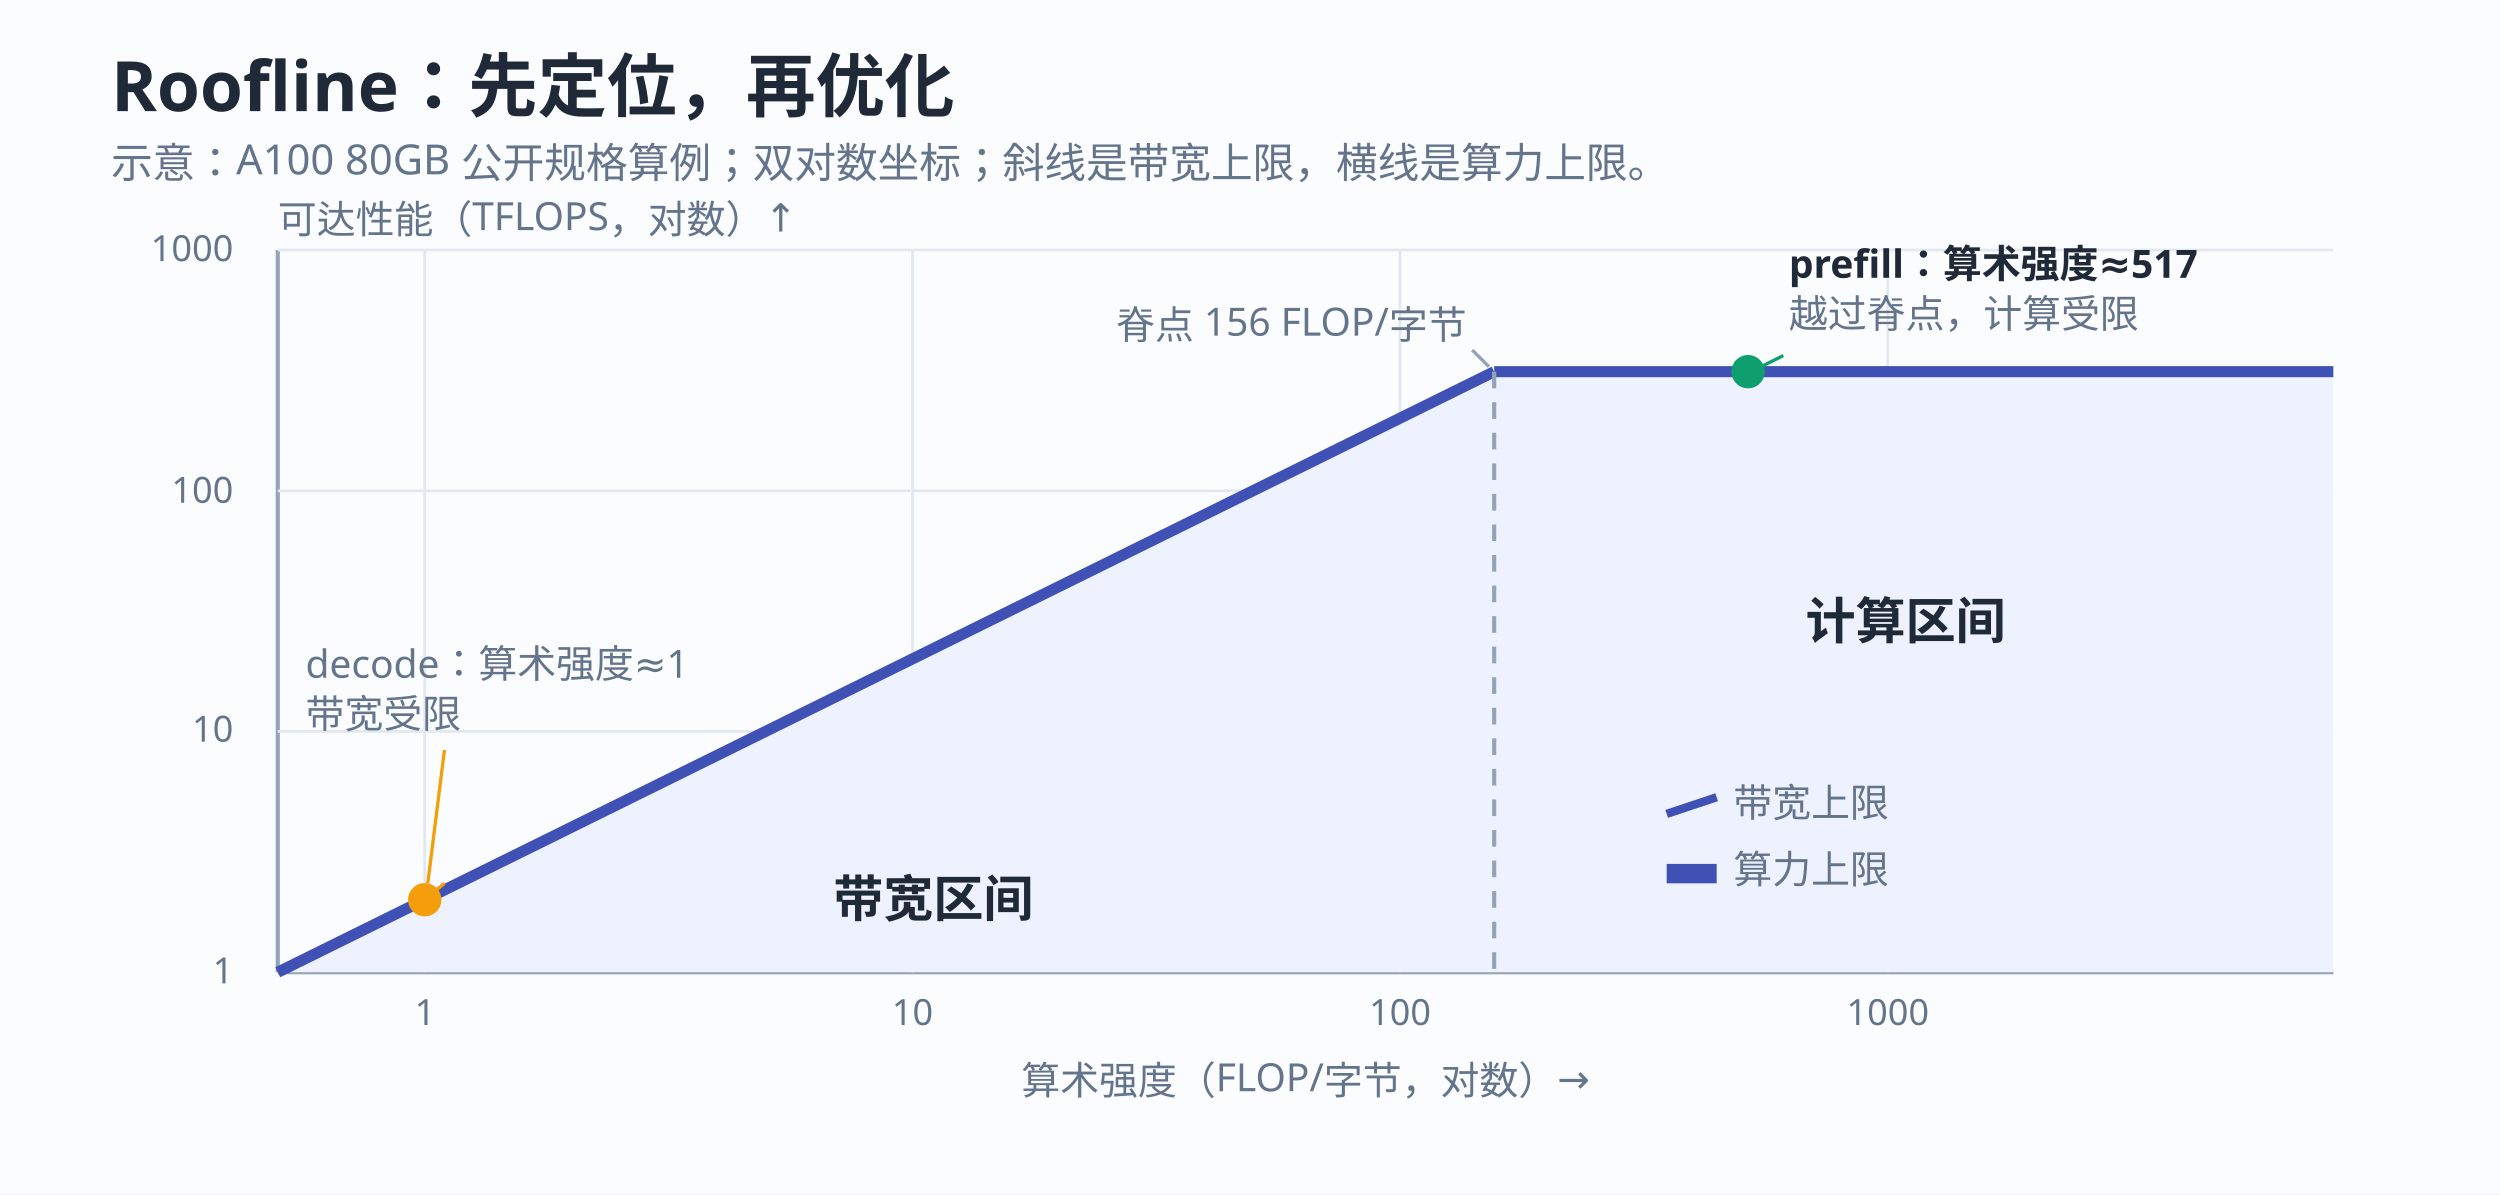
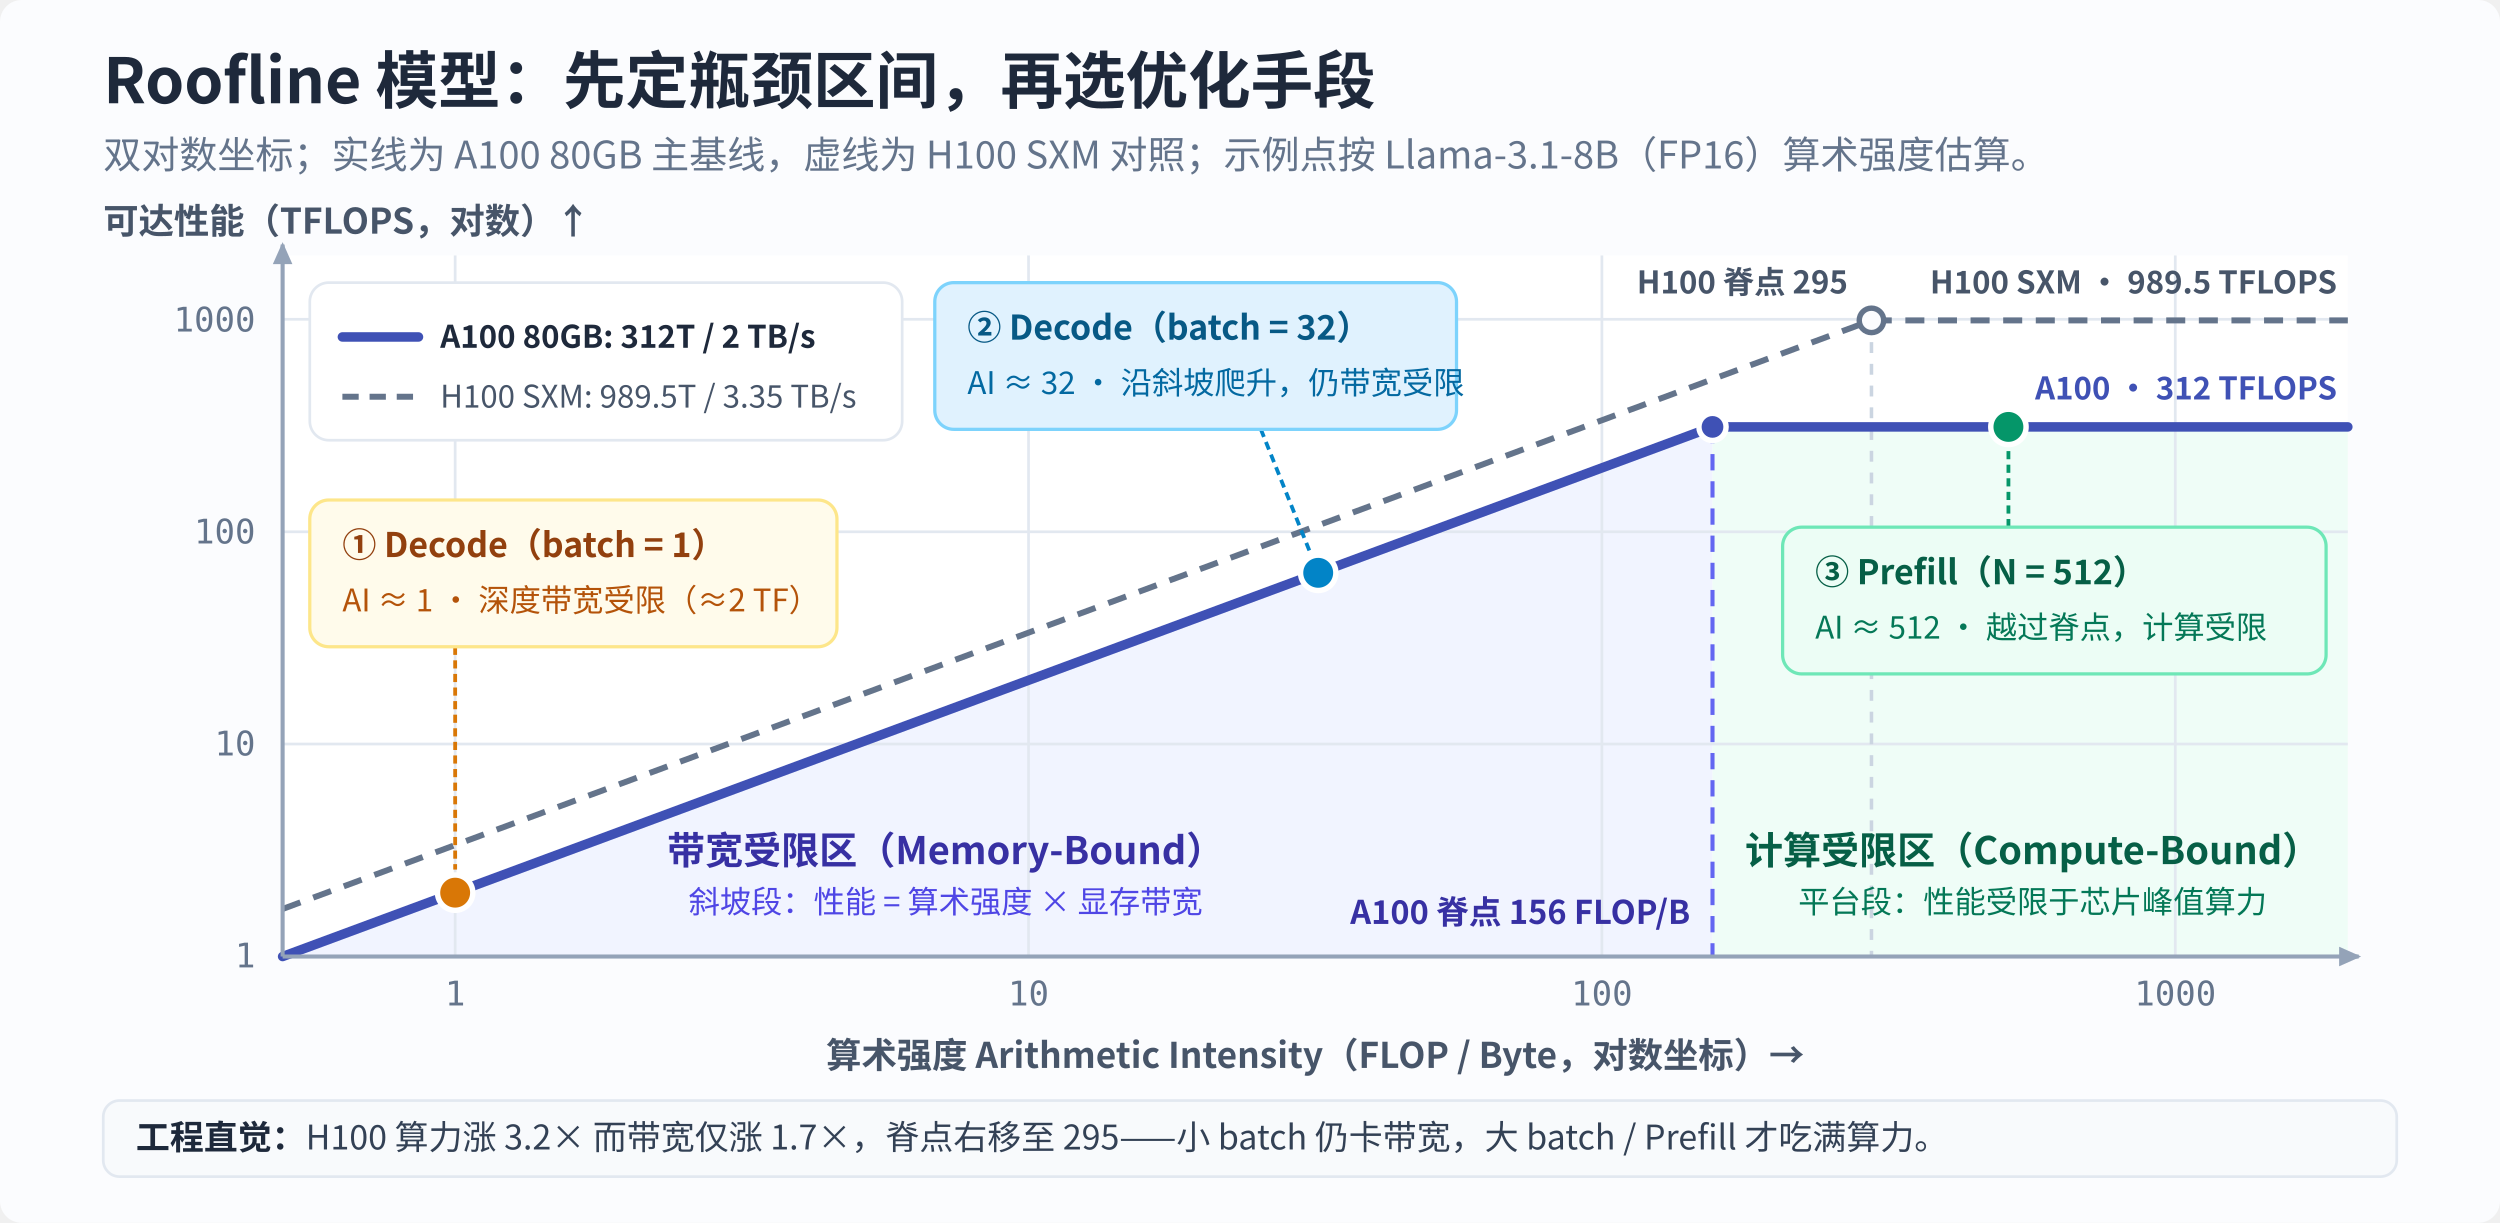
- <svg xmlns="http://www.w3.org/2000/svg" viewBox="0 0 900 430" role="img" aria-label="Roofline 模型：横轴算术强度，纵轴可达性能，交点为脊点">
+ <svg xmlns="http://www.w3.org/2000/svg" viewBox="0 0 920 450" role="img" aria-label="双对数坐标 Roofline 模型：对比 A100 80GB 与 H100 SXM 的带宽与算力上限，标出 Llama-3.1-8B 的 Decode（batch=1、batch=32）与 Prefill（N=512）位置">
  <style>
- text{font-family:"PingFang SC","Hiragino Sans GB","Microsoft YaHei",sans-serif}
- .title{font-size:25px;font-weight:700;fill:#1f2937}
- .sub{font-size:15px;fill:#64748b}
- .label{font-size:18px;font-weight:600;fill:#1f2937}
- .small{font-size:14px;fill:#64748b}
- .tick{font-size:13px;fill:#64748b}
- .axis{stroke:#94a3b8;stroke-width:1.5}
- .grid{stroke:#e2e8f0;stroke-width:1}
- </style>
-   <rect width="900" height="430" fill="#fbfcfe" />
-   <text x="40" y="40" class="title">Roofline：先定位，再优化</text>
-   <text x="40" y="64" class="sub">示意：A100 80GB 公开规格算例；双对数坐标；斜线是带宽上限，横线是算力上限。</text>
+     text { font-family: "PingFang SC", "Hiragino Sans GB", "Microsoft YaHei", "Noto Sans CJK SC", sans-serif; }
+     .mono { font-family: "JetBrains Mono", "SFMono-Regular", Consolas, monospace; }
+     .title { font-size: 23px; font-weight: 700; fill: #1e293b; }
+     .sub { font-size: 14px; fill: #64748b; }
+     .axis-label { font-size: 13px; font-weight: 600; fill: #475569; }
+     .tick { font-size: 12.5px; fill: #64748b; }
+     .region-title { font-size: 14px; font-weight: 700; }
+     .region-sub { font-size: 11.5px; }
+     .card-title { font-size: 12.5px; font-weight: 700; }
+     .card-sub { font-size: 11.5px; }
+     .note { font-size: 12.5px; fill: #334155; }
+     .axis { stroke: #94a3b8; stroke-width: 1.5; }
+     .grid { stroke: #e2e8f0; stroke-width: 1; }
+   </style>
+   <defs>
+     <marker id="arrow-axis" viewBox="0 0 10 10" refX="8" refY="5" markerWidth="6" markerHeight="6" orient="auto">
+       <path d="M0,1 L9,5 L0,9 Z" fill="#94a3b8" />
+     </marker>
+   </defs>
+   <rect width="920" height="450" fill="#fbfcfe" rx="8" />
+   <text x="38" y="38" class="title">Roofline 模型：先定瓶颈区间，再选优化手段</text>
+   <text x="38" y="62" class="sub">双对数坐标；实线为 A100 80GB 主基线，虚线为 H100 SXM 对照；示例点按 Llama-3.1-8B（FP16）算术强度估算。</text>
+   <rect x="104" y="94" width="760" height="258" fill="#ffffff" />
+   <polygon points="104,352 630.2,157.1 630.2,352" fill="#eef2ff" opacity="0.82" />
+   <polygon points="630.2,157.1 864,157.1 864,352 630.2,352" fill="#ecfdf5" opacity="0.82" />
  <g>
-     <line x1="100" y1="90" x2="100" y2="350" class="axis" />
-     <line x1="100" y1="350" x2="840" y2="350" class="axis" />
-     <line x1="152.9" y1="90" x2="152.9" y2="350" class="grid" />
-     <line x1="328.5" y1="90" x2="328.5" y2="350" class="grid" />
-     <line x1="504.0" y1="90" x2="504.0" y2="350" class="grid" />
-     <line x1="679.6" y1="90" x2="679.6" y2="350" class="grid" />
-     <line x1="100" y1="263.3" x2="840" y2="263.3" class="grid" />
-     <line x1="100" y1="176.7" x2="840" y2="176.7" class="grid" />
-     <line x1="100" y1="90" x2="840" y2="90" class="grid" />
+     <line x1="167.5" y1="94" x2="167.5" y2="352" class="grid" />
+     <line x1="378.5" y1="94" x2="378.5" y2="352" class="grid" />
+     <line x1="589.5" y1="94" x2="589.5" y2="352" class="grid" />
+     <line x1="800.5" y1="94" x2="800.5" y2="352" class="grid" />
+     <line x1="104" y1="273.8" x2="864" y2="273.8" class="grid" />
+     <line x1="104" y1="195.7" x2="864" y2="195.7" class="grid" />
+     <line x1="104" y1="117.5" x2="864" y2="117.5" class="grid" />
  </g>
-   <polygon points="100,350 537.9,133.8 840,133.8 840,350" fill="#eef2ff" />
-   <line x1="100" y1="350" x2="537.9" y2="133.8" stroke="#3f51b5" stroke-width="4" />
-   <line x1="537.9" y1="133.8" x2="840" y2="133.8" stroke="#3f51b5" stroke-width="4" />
-   <line x1="537.9" y1="133.8" x2="537.9" y2="350" stroke="#94a3b8" stroke-width="1.5" stroke-dasharray="6 5" />
-   <circle cx="152.9" cy="323.9" r="6" fill="#f59e0b" />
-   <circle cx="629.3" cy="133.8" r="6" fill="#0f9f6e" />
-   <line x1="160" y1="318" x2="154" y2="323" stroke="#f59e0b" stroke-width="1.2" />
-   <line x1="642" y1="128" x2="632" y2="133" stroke="#0f9f6e" stroke-width="1.2" />
-   <line x1="530" y1="126" x2="536" y2="132" stroke="#94a3b8" stroke-width="1.2" />
-   <text x="110" y="244" class="small">decode：算术强度≈1</text>
-   <text x="110" y="262" class="small">带宽受限</text>
-   <line x1="160" y1="270" x2="154" y2="318" stroke="#f59e0b" stroke-width="1.2" />
-   <text x="644" y="100" class="small" style="font-weight:600;fill:#1f2937">prefill：算术强度≈517</text>
-   <text x="644" y="118" class="small">越过脊点，计算受限</text>
-   <text x="528" y="122" class="small" text-anchor="end">脊点 156 FLOP/字节</text>
-   <text x="300" y="330" class="label" fill="#3f51b5">带宽区间</text>
-   <text x="650" y="230" class="label" fill="#3f51b5">计算区间</text>
-   <line x1="600" y1="293" x2="618" y2="287" stroke="#3f51b5" stroke-width="3" />
-   <text x="624" y="294" class="small">带宽上限</text>
-   <rect x="600" y="311" width="18" height="7" fill="#3f51b5" />
-   <text x="624" y="318" class="small">算力上限</text>
-   <text x="153" y="369" class="tick" text-anchor="middle">1</text>
-   <text x="328.5" y="369" class="tick" text-anchor="middle">10</text>
-   <text x="504" y="369" class="tick" text-anchor="middle">100</text>
-   <text x="679.6" y="369" class="tick" text-anchor="middle">1000</text>
-   <text x="84" y="354" class="tick" text-anchor="end">1</text>
-   <text x="84" y="267" class="tick" text-anchor="end">10</text>
-   <text x="84" y="181" class="tick" text-anchor="end">100</text>
-   <text x="84" y="94" class="tick" text-anchor="end">1000</text>
-   <text x="470" y="394" class="small" text-anchor="middle">算术强度（FLOP/字节，对数）→</text>
-   <text x="100" y="84" class="small">可达性能（TFLOPS，对数）↑</text>
+   <line x1="688.7" y1="117.9" x2="688.7" y2="352" stroke="#cbd5e1" stroke-width="1.3" stroke-dasharray="4 4" />
+   <line x1="630.2" y1="157.1" x2="630.2" y2="352" stroke="#6366f1" stroke-width="1.5" stroke-dasharray="6 4" />
+   <polyline points="104,334.5 688.7,117.9 864,117.9" fill="none" stroke="#64748b" stroke-width="2.2" stroke-dasharray="7 5" />
+   <circle cx="688.7" cy="117.9" r="4.5" fill="#fbfcfe" stroke="#64748b" stroke-width="2" />
+   <polyline points="104,352 630.2,157.1 864,157.1" fill="none" stroke="#3f51b5" stroke-width="3.5" stroke-linecap="round" stroke-linejoin="round" />
+   <circle cx="630.2" cy="157.1" r="5" fill="#3f51b5" stroke="#ffffff" stroke-width="2" />
+   <line x1="104" y1="352" x2="868" y2="352" class="axis" marker-end="url(#arrow-axis)" />
+   <line x1="104" y1="352" x2="104" y2="90" class="axis" marker-end="url(#arrow-axis)" />
+   <text x="167.5" y="370" class="tick mono" text-anchor="middle">1</text>
+   <text x="378.5" y="370" class="tick mono" text-anchor="middle">10</text>
+   <text x="589.5" y="370" class="tick mono" text-anchor="middle">100</text>
+   <text x="800.5" y="370" class="tick mono" text-anchor="middle">1000</text>
+   <text x="94" y="356" class="tick mono" text-anchor="end">1</text>
+   <text x="94" y="278" class="tick mono" text-anchor="end">10</text>
+   <text x="94" y="200" class="tick mono" text-anchor="end">100</text>
+   <text x="94" y="122" class="tick mono" text-anchor="end">1000</text>
+   <text x="484" y="393" class="axis-label" text-anchor="middle">算术强度 Arithmetic Intensity（FLOP / Byte，对数坐标）→</text>
+   <text x="38" y="86" class="axis-label">可达性能（TFLOPS，对数）↑</text>
+   <text x="680" y="108" font-size="11.5" font-weight="600" fill="#475569" text-anchor="end">H100 脊点 295</text>
+   <text x="860" y="108" font-size="11.5" font-weight="600" fill="#475569" text-anchor="end">H100 SXM · 989.5 TFLOPS</text>
+   <text x="860" y="147" font-size="11.5" font-weight="700" fill="#3f51b5" text-anchor="end">A100 · 312 TFLOPS</text>
+   <text x="622" y="340" font-size="12" font-weight="700" fill="#3730a3" text-anchor="end">A100 脊点 156 FLOP/B</text>
+   <text x="348" y="318" class="region-title" fill="#3730a3" text-anchor="middle">带宽受限区（Memory-Bound）</text>
+   <text x="348" y="336" class="region-sub" fill="#4f46e5" text-anchor="middle">斜坡段：性能 = 算术强度 × 显存带宽</text>
+   <text x="748" y="318" class="region-title" fill="#065f46" text-anchor="middle">计算受限区（Compute-Bound）</text>
+   <text x="748" y="336" class="region-sub" fill="#047857" text-anchor="middle">平台段：性能受限于芯片峰值算力</text>
+   <g>
+     <rect x="114" y="104" width="218" height="58" rx="7" fill="#ffffff" stroke="#e2e8f0" />
+     <line x1="126" y1="124" x2="154" y2="124" stroke="#3f51b5" stroke-width="3.5" stroke-linecap="round" />
+     <text x="162" y="128" font-size="11.5" font-weight="600" fill="#1e293b">A100 80GB: 312T / 2 TB/s</text>
+     <line x1="126" y1="146" x2="154" y2="146" stroke="#64748b" stroke-width="2.2" stroke-dasharray="6 4" />
+     <text x="162" y="150" font-size="11.5" fill="#475569">H100 SXM: 989.5T / 3.35 TB/s</text>
+   </g>
+   <line x1="167.5" y1="238" x2="167.5" y2="320" stroke="#d97706" stroke-width="1.4" stroke-dasharray="3 2" />
+   <circle cx="167.5" cy="328.5" r="6.5" fill="#d97706" stroke="#ffffff" stroke-width="2" />
+   <g>
+     <rect x="114" y="184" width="194" height="54" rx="7" fill="#fffbeb" stroke="#fde68a" stroke-width="1.2" />
+     <text x="126" y="205" class="card-title" fill="#92400e">① Decode（batch = 1）</text>
+     <text x="126" y="225" class="card-sub" fill="#b45309">AI ≈ 1 · 深度带宽受限（≈2 TF）</text>
+   </g>
+   <line x1="464" y1="158" x2="482" y2="203" stroke="#0284c7" stroke-width="1.4" stroke-dasharray="3 2" />
+   <circle cx="485.1" cy="210.8" r="6.5" fill="#0284c7" stroke="#ffffff" stroke-width="2" />
+   <g>
+     <rect x="344" y="104" width="192" height="54" rx="7" fill="#e0f2fe" stroke="#7dd3fc" stroke-width="1.2" />
+     <text x="356" y="125" class="card-title" fill="#075985">② Decode（batch = 32）</text>
+     <text x="356" y="145" class="card-sub" fill="#0369a1">AI ≈ 32 · 沿斜坡爬升，仍带宽受限</text>
+   </g>
+   <line x1="739.1" y1="194" x2="739.1" y2="165" stroke="#059669" stroke-width="1.4" stroke-dasharray="3 2" />
+   <circle cx="739.1" cy="157.1" r="6.5" fill="#059669" stroke="#ffffff" stroke-width="2" />
+   <g>
+     <rect x="656" y="194" width="200" height="54" rx="7" fill="#ecfdf5" stroke="#6ee7b7" stroke-width="1.2" />
+     <text x="668" y="215" class="card-title" fill="#065f46">③ Prefill（N = 512）</text>
+     <text x="668" y="235" class="card-sub" fill="#047857">AI ≈ 512 · 越过脊点，计算受限</text>
+   </g>
+   <rect x="38" y="405" width="844" height="28" rx="6" fill="#f8fafc" stroke="#e2e8f0" />
+   <text x="50" y="423" class="note">
+     <tspan font-weight="700" fill="#1e293b">工程直觉：</tspan>H100 算力涨 3.2× 而带宽仅涨 1.7×，脊点右移至 295——小 batch 仍卡带宽，大 batch / Prefill 才吃满算力。</text>
</svg>
